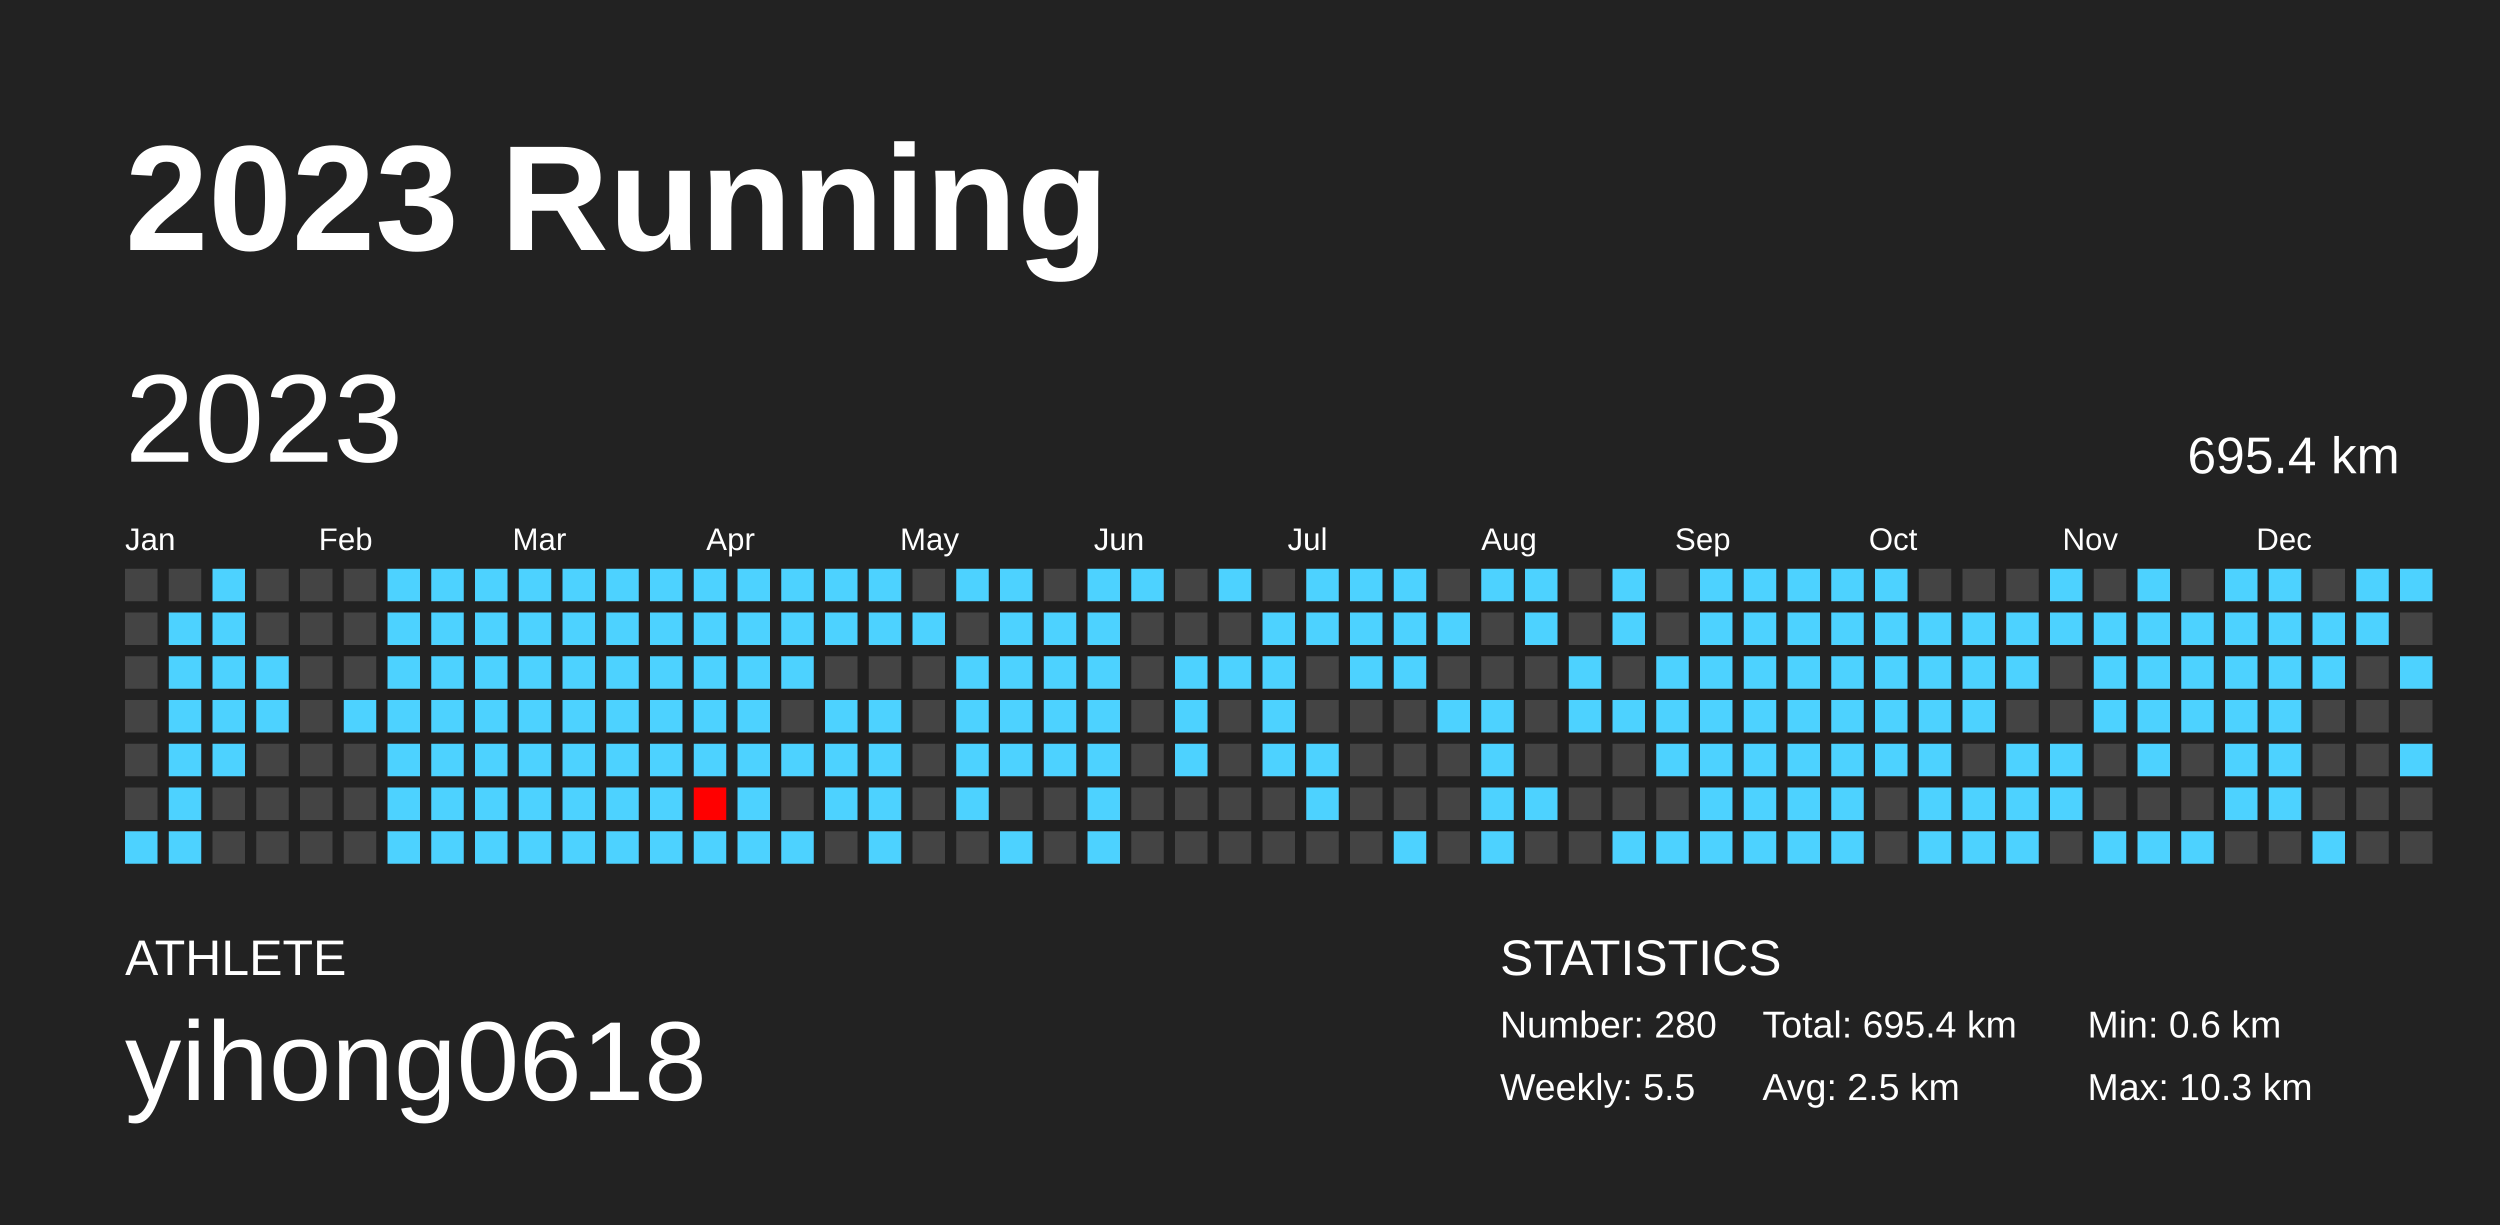
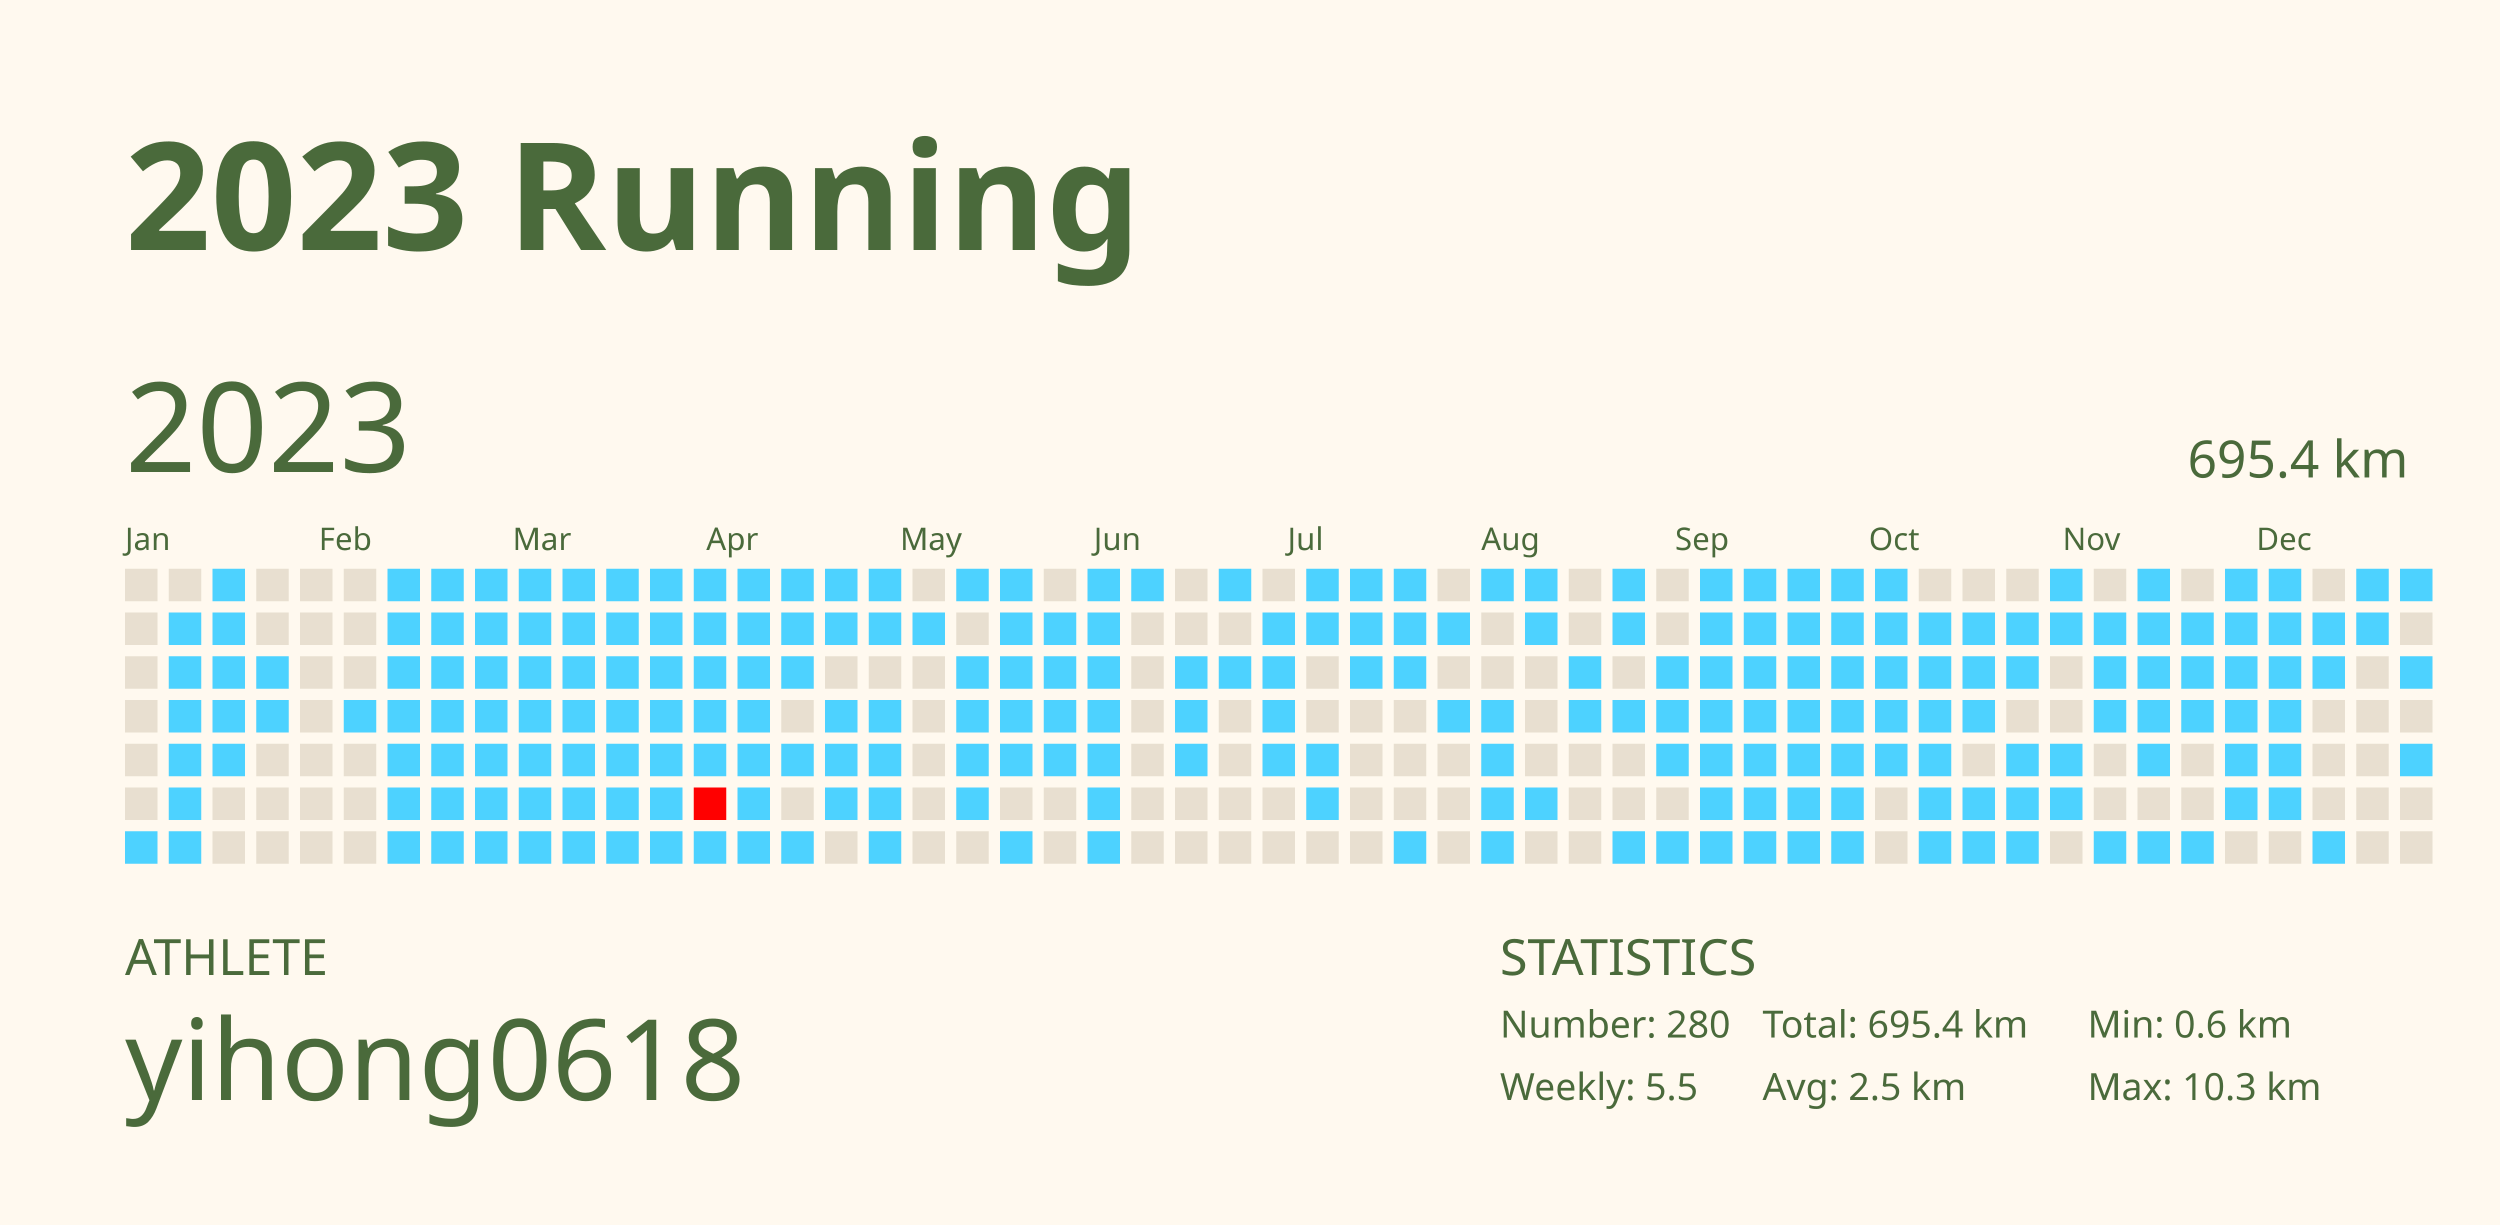
<svg xmlns="http://www.w3.org/2000/svg" baseProfile="full" height="98mm" version="1.1" viewBox="0,0,200,98" width="200mm">
  <defs />
-   <rect fill="#222222" height="98" width="200" x="0" y="0" />
-   <text fill="#FFFFFF" style="font-size:12px; font-family:Arial; font-weight:bold;" x="10" y="20">2023 Running</text>
-   <text fill="#FFFFFF" style="font-size:4px; font-family:Arial" x="10" y="78">ATHLETE</text>
-   <text fill="#FFFFFF" style="font-size:9px; font-family:Arial" x="10" y="88">yihong0618</text>
-   <text fill="#FFFFFF" style="font-size:4px; font-family:Arial" x="120" y="78">STATISTICS</text>
-   <text fill="#FFFFFF" style="font-size:3px; font-family:Arial" x="120" y="83">Number: 280</text>
-   <text fill="#FFFFFF" style="font-size:3px; font-family:Arial" x="120" y="88">Weekly: 5.5</text>
-   <text fill="#FFFFFF" style="font-size:3px; font-family:Arial" x="141" y="83">Total: 695.4 km</text>
-   <text fill="#FFFFFF" style="font-size:3px; font-family:Arial" x="141" y="88">Avg: 2.5 km</text>
-   <text fill="#FFFFFF" style="font-size:3px; font-family:Arial" x="167" y="83">Min: 0.6 km</text>
-   <text fill="#FFFFFF" style="font-size:3px; font-family:Arial" x="167" y="88">Max: 10.3 km</text>
-   <text dominant-baseline="hanging" fill="#FFFFFF" style="font-size:10.0px; font-family:Arial;" x="10" y="30">2023</text>
-   <text dominant-baseline="hanging" fill="#FFFFFF" style="font-size:4.125px; font-family:Arial;" x="175" y="35">695.4 km</text>
-   <text fill="#FFFFFF" style="font-size:2.5px; font-family:Arial" x="10.0" y="44">Jan</text>
-   <text fill="#FFFFFF" style="font-size:2.5px; font-family:Arial" x="25.5" y="44">Feb</text>
-   <text fill="#FFFFFF" style="font-size:2.5px; font-family:Arial" x="41.0" y="44">Mar</text>
-   <text fill="#FFFFFF" style="font-size:2.5px; font-family:Arial" x="56.5" y="44">Apr</text>
-   <text fill="#FFFFFF" style="font-size:2.5px; font-family:Arial" x="72.0" y="44">May</text>
-   <text fill="#FFFFFF" style="font-size:2.5px; font-family:Arial" x="87.5" y="44">Jun</text>
-   <text fill="#FFFFFF" style="font-size:2.5px; font-family:Arial" x="103.0" y="44">Jul</text>
-   <text fill="#FFFFFF" style="font-size:2.5px; font-family:Arial" x="118.5" y="44">Aug</text>
-   <text fill="#FFFFFF" style="font-size:2.5px; font-family:Arial" x="134.0" y="44">Sep</text>
-   <text fill="#FFFFFF" style="font-size:2.5px; font-family:Arial" x="149.5" y="44">Oct</text>
-   <text fill="#FFFFFF" style="font-size:2.5px; font-family:Arial" x="165.0" y="44">Nov</text>
-   <text fill="#FFFFFF" style="font-size:2.5px; font-family:Arial" x="180.5" y="44">Dec</text>
-   <rect fill="#444444" height="2.6" width="2.6" x="10.0" y="45.5" />
-   <rect fill="#444444" height="2.6" width="2.6" x="10.0" y="49.0" />
-   <rect fill="#444444" height="2.6" width="2.6" x="10.0" y="52.5" />
-   <rect fill="#444444" height="2.6" width="2.6" x="10.0" y="56.0" />
-   <rect fill="#444444" height="2.6" width="2.6" x="10.0" y="59.5" />
-   <rect fill="#444444" height="2.6" width="2.6" x="10.0" y="63.0" />
+   <rect fill="#FFF9EF" height="98" width="200" x="0" y="0" />
+   <text fill="#4A6A3B" style="font-size:12px; font-family:LXGW WenKai,Quicksand,Nunito,sans-serif; font-weight:bold;" x="10" y="20">2023 Running</text>
+   <text fill="#4A6A3B" style="font-size:4px; font-family:LXGW WenKai,Quicksand,Nunito,sans-serif" x="10" y="78">ATHLETE</text>
+   <text fill="#4A6A3B" style="font-size:9px; font-family:LXGW WenKai,Quicksand,Nunito,sans-serif" x="10" y="88">yihong0618</text>
+   <text fill="#4A6A3B" style="font-size:4px; font-family:LXGW WenKai,Quicksand,Nunito,sans-serif" x="120" y="78">STATISTICS</text>
+   <text fill="#4A6A3B" style="font-size:3px; font-family:LXGW WenKai,Quicksand,Nunito,sans-serif" x="120" y="83">Number: 280</text>
+   <text fill="#4A6A3B" style="font-size:3px; font-family:LXGW WenKai,Quicksand,Nunito,sans-serif" x="120" y="88">Weekly: 5.5</text>
+   <text fill="#4A6A3B" style="font-size:3px; font-family:LXGW WenKai,Quicksand,Nunito,sans-serif" x="141" y="83">Total: 695.4 km</text>
+   <text fill="#4A6A3B" style="font-size:3px; font-family:LXGW WenKai,Quicksand,Nunito,sans-serif" x="141" y="88">Avg: 2.5 km</text>
+   <text fill="#4A6A3B" style="font-size:3px; font-family:LXGW WenKai,Quicksand,Nunito,sans-serif" x="167" y="83">Min: 0.6 km</text>
+   <text fill="#4A6A3B" style="font-size:3px; font-family:LXGW WenKai,Quicksand,Nunito,sans-serif" x="167" y="88">Max: 10.3 km</text>
+   <text dominant-baseline="hanging" fill="#4A6A3B" style="font-size:10.0px; font-family:LXGW WenKai,Quicksand,Nunito,sans-serif;" x="10" y="30">2023</text>
+   <text dominant-baseline="hanging" fill="#4A6A3B" style="font-size:4.125px; font-family:LXGW WenKai,Quicksand,Nunito,sans-serif;" x="175" y="35">695.4 km</text>
+   <text fill="#4A6A3B" style="font-size:2.5px; font-family:LXGW WenKai,Quicksand,Nunito,sans-serif" x="10.0" y="44">Jan</text>
+   <text fill="#4A6A3B" style="font-size:2.5px; font-family:LXGW WenKai,Quicksand,Nunito,sans-serif" x="25.5" y="44">Feb</text>
+   <text fill="#4A6A3B" style="font-size:2.5px; font-family:LXGW WenKai,Quicksand,Nunito,sans-serif" x="41.0" y="44">Mar</text>
+   <text fill="#4A6A3B" style="font-size:2.5px; font-family:LXGW WenKai,Quicksand,Nunito,sans-serif" x="56.5" y="44">Apr</text>
+   <text fill="#4A6A3B" style="font-size:2.5px; font-family:LXGW WenKai,Quicksand,Nunito,sans-serif" x="72.0" y="44">May</text>
+   <text fill="#4A6A3B" style="font-size:2.5px; font-family:LXGW WenKai,Quicksand,Nunito,sans-serif" x="87.5" y="44">Jun</text>
+   <text fill="#4A6A3B" style="font-size:2.5px; font-family:LXGW WenKai,Quicksand,Nunito,sans-serif" x="103.0" y="44">Jul</text>
+   <text fill="#4A6A3B" style="font-size:2.5px; font-family:LXGW WenKai,Quicksand,Nunito,sans-serif" x="118.5" y="44">Aug</text>
+   <text fill="#4A6A3B" style="font-size:2.5px; font-family:LXGW WenKai,Quicksand,Nunito,sans-serif" x="134.0" y="44">Sep</text>
+   <text fill="#4A6A3B" style="font-size:2.5px; font-family:LXGW WenKai,Quicksand,Nunito,sans-serif" x="149.5" y="44">Oct</text>
+   <text fill="#4A6A3B" style="font-size:2.5px; font-family:LXGW WenKai,Quicksand,Nunito,sans-serif" x="165.0" y="44">Nov</text>
+   <text fill="#4A6A3B" style="font-size:2.5px; font-family:LXGW WenKai,Quicksand,Nunito,sans-serif" x="180.5" y="44">Dec</text>
+   <rect fill="#E8DFD0" height="2.6" width="2.6" x="10.0" y="45.5" />
+   <rect fill="#E8DFD0" height="2.6" width="2.6" x="10.0" y="49.0" />
+   <rect fill="#E8DFD0" height="2.6" width="2.6" x="10.0" y="52.5" />
+   <rect fill="#E8DFD0" height="2.6" width="2.6" x="10.0" y="56.0" />
+   <rect fill="#E8DFD0" height="2.6" width="2.6" x="10.0" y="59.5" />
+   <rect fill="#E8DFD0" height="2.6" width="2.6" x="10.0" y="63.0" />
  <rect fill="#4dd2ff" height="2.6" width="2.6" x="10.0" y="66.5" />
-   <rect fill="#444444" height="2.6" width="2.6" x="13.5" y="45.5" />
+   <rect fill="#E8DFD0" height="2.6" width="2.6" x="13.5" y="45.5" />
  <rect fill="#4dd2ff" height="2.6" width="2.6" x="13.5" y="49.0" />
  <rect fill="#4dd2ff" height="2.6" width="2.6" x="13.5" y="52.5" />
  <rect fill="#4dd2ff" height="2.6" width="2.6" x="13.5" y="56.0" />
  <rect fill="#4dd2ff" height="2.6" width="2.6" x="13.5" y="59.5" />
  <rect fill="#4dd2ff" height="2.6" width="2.6" x="13.5" y="63.0" />
  <rect fill="#4dd2ff" height="2.6" width="2.6" x="13.5" y="66.5" />
  <rect fill="#4dd2ff" height="2.6" width="2.6" x="17.0" y="45.5" />
  <rect fill="#4dd2ff" height="2.6" width="2.6" x="17.0" y="49.0" />
  <rect fill="#4dd2ff" height="2.6" width="2.6" x="17.0" y="52.5" />
  <rect fill="#4dd2ff" height="2.6" width="2.6" x="17.0" y="56.0" />
  <rect fill="#4dd2ff" height="2.6" width="2.6" x="17.0" y="59.5" />
-   <rect fill="#444444" height="2.6" width="2.6" x="17.0" y="63.0" />
-   <rect fill="#444444" height="2.6" width="2.6" x="17.0" y="66.5" />
-   <rect fill="#444444" height="2.6" width="2.6" x="20.5" y="45.5" />
-   <rect fill="#444444" height="2.6" width="2.6" x="20.5" y="49.0" />
+   <rect fill="#E8DFD0" height="2.6" width="2.6" x="17.0" y="63.0" />
+   <rect fill="#E8DFD0" height="2.6" width="2.6" x="17.0" y="66.5" />
+   <rect fill="#E8DFD0" height="2.6" width="2.6" x="20.5" y="45.5" />
+   <rect fill="#E8DFD0" height="2.6" width="2.6" x="20.5" y="49.0" />
  <rect fill="#4dd2ff" height="2.6" width="2.6" x="20.5" y="52.5" />
  <rect fill="#4dd2ff" height="2.6" width="2.6" x="20.5" y="56.0" />
-   <rect fill="#444444" height="2.6" width="2.6" x="20.5" y="59.5" />
-   <rect fill="#444444" height="2.6" width="2.6" x="20.5" y="63.0" />
-   <rect fill="#444444" height="2.6" width="2.6" x="20.5" y="66.5" />
-   <rect fill="#444444" height="2.6" width="2.6" x="24.0" y="45.5" />
-   <rect fill="#444444" height="2.6" width="2.6" x="24.0" y="49.0" />
-   <rect fill="#444444" height="2.6" width="2.6" x="24.0" y="52.5" />
-   <rect fill="#444444" height="2.6" width="2.6" x="24.0" y="56.0" />
-   <rect fill="#444444" height="2.6" width="2.6" x="24.0" y="59.5" />
-   <rect fill="#444444" height="2.6" width="2.6" x="24.0" y="63.0" />
-   <rect fill="#444444" height="2.6" width="2.6" x="24.0" y="66.5" />
-   <rect fill="#444444" height="2.6" width="2.6" x="27.5" y="45.5" />
-   <rect fill="#444444" height="2.6" width="2.6" x="27.5" y="49.0" />
-   <rect fill="#444444" height="2.6" width="2.6" x="27.5" y="52.5" />
+   <rect fill="#E8DFD0" height="2.6" width="2.6" x="20.5" y="59.5" />
+   <rect fill="#E8DFD0" height="2.6" width="2.6" x="20.5" y="63.0" />
+   <rect fill="#E8DFD0" height="2.6" width="2.6" x="20.5" y="66.5" />
+   <rect fill="#E8DFD0" height="2.6" width="2.6" x="24.0" y="45.5" />
+   <rect fill="#E8DFD0" height="2.6" width="2.6" x="24.0" y="49.0" />
+   <rect fill="#E8DFD0" height="2.6" width="2.6" x="24.0" y="52.5" />
+   <rect fill="#E8DFD0" height="2.6" width="2.6" x="24.0" y="56.0" />
+   <rect fill="#E8DFD0" height="2.6" width="2.6" x="24.0" y="59.5" />
+   <rect fill="#E8DFD0" height="2.6" width="2.6" x="24.0" y="63.0" />
+   <rect fill="#E8DFD0" height="2.6" width="2.6" x="24.0" y="66.5" />
+   <rect fill="#E8DFD0" height="2.6" width="2.6" x="27.5" y="45.5" />
+   <rect fill="#E8DFD0" height="2.6" width="2.6" x="27.5" y="49.0" />
+   <rect fill="#E8DFD0" height="2.6" width="2.6" x="27.5" y="52.5" />
  <rect fill="#4dd2ff" height="2.6" width="2.6" x="27.5" y="56.0" />
-   <rect fill="#444444" height="2.6" width="2.6" x="27.5" y="59.5" />
-   <rect fill="#444444" height="2.6" width="2.6" x="27.5" y="63.0" />
-   <rect fill="#444444" height="2.6" width="2.6" x="27.5" y="66.5" />
+   <rect fill="#E8DFD0" height="2.6" width="2.6" x="27.5" y="59.5" />
+   <rect fill="#E8DFD0" height="2.6" width="2.6" x="27.5" y="63.0" />
+   <rect fill="#E8DFD0" height="2.6" width="2.6" x="27.5" y="66.5" />
  <rect fill="#4dd2ff" height="2.6" width="2.6" x="31.0" y="45.5" />
  <rect fill="#4dd2ff" height="2.6" width="2.6" x="31.0" y="49.0" />
  <rect fill="#4dd2ff" height="2.6" width="2.6" x="31.0" y="52.5" />
  <rect fill="#4dd2ff" height="2.6" width="2.6" x="31.0" y="56.0" />
  <rect fill="#4dd2ff" height="2.6" width="2.6" x="31.0" y="59.5" />
  <rect fill="#4dd2ff" height="2.6" width="2.6" x="31.0" y="63.0" />
  <rect fill="#4dd2ff" height="2.6" width="2.6" x="31.0" y="66.5" />
  <rect fill="#4dd2ff" height="2.6" width="2.6" x="34.5" y="45.5" />
  <rect fill="#4dd2ff" height="2.6" width="2.6" x="34.5" y="49.0" />
  <rect fill="#4dd2ff" height="2.6" width="2.6" x="34.5" y="52.5" />
  <rect fill="#4dd2ff" height="2.6" width="2.6" x="34.5" y="56.0" />
  <rect fill="#4dd2ff" height="2.6" width="2.6" x="34.5" y="59.5" />
  <rect fill="#4dd2ff" height="2.6" width="2.6" x="34.5" y="63.0" />
  <rect fill="#4dd2ff" height="2.6" width="2.6" x="34.5" y="66.5" />
  <rect fill="#4dd2ff" height="2.6" width="2.6" x="38.0" y="45.5" />
  <rect fill="#4dd2ff" height="2.6" width="2.6" x="38.0" y="49.0" />
  <rect fill="#4dd2ff" height="2.6" width="2.6" x="38.0" y="52.5" />
  <rect fill="#4dd2ff" height="2.6" width="2.6" x="38.0" y="56.0" />
  <rect fill="#4dd2ff" height="2.6" width="2.6" x="38.0" y="59.5" />
  <rect fill="#4dd2ff" height="2.6" width="2.6" x="38.0" y="63.0" />
  <rect fill="#4dd2ff" height="2.6" width="2.6" x="38.0" y="66.5" />
  <rect fill="#4dd2ff" height="2.6" width="2.6" x="41.5" y="45.5" />
  <rect fill="#4dd2ff" height="2.6" width="2.6" x="41.5" y="49.0" />
  <rect fill="#4dd2ff" height="2.6" width="2.6" x="41.5" y="52.5" />
  <rect fill="#4dd2ff" height="2.6" width="2.6" x="41.5" y="56.0" />
  <rect fill="#4dd2ff" height="2.6" width="2.6" x="41.5" y="59.5" />
  <rect fill="#4dd2ff" height="2.6" width="2.6" x="41.5" y="63.0" />
  <rect fill="#4dd2ff" height="2.6" width="2.6" x="41.5" y="66.5" />
  <rect fill="#4dd2ff" height="2.6" width="2.6" x="45.0" y="45.5" />
  <rect fill="#4dd2ff" height="2.6" width="2.6" x="45.0" y="49.0" />
  <rect fill="#4dd2ff" height="2.6" width="2.6" x="45.0" y="52.5" />
  <rect fill="#4dd2ff" height="2.6" width="2.6" x="45.0" y="56.0" />
  <rect fill="#4dd2ff" height="2.6" width="2.6" x="45.0" y="59.5" />
  <rect fill="#4dd2ff" height="2.6" width="2.6" x="45.0" y="63.0" />
  <rect fill="#4dd2ff" height="2.6" width="2.6" x="45.0" y="66.5" />
  <rect fill="#4dd2ff" height="2.6" width="2.6" x="48.5" y="45.5" />
  <rect fill="#4dd2ff" height="2.6" width="2.6" x="48.5" y="49.0" />
  <rect fill="#4dd2ff" height="2.6" width="2.6" x="48.5" y="52.5" />
  <rect fill="#4dd2ff" height="2.6" width="2.6" x="48.5" y="56.0" />
  <rect fill="#4dd2ff" height="2.6" width="2.6" x="48.5" y="59.5" />
  <rect fill="#4dd2ff" height="2.6" width="2.6" x="48.5" y="63.0" />
  <rect fill="#4dd2ff" height="2.6" width="2.6" x="48.5" y="66.5" />
  <rect fill="#4dd2ff" height="2.6" width="2.6" x="52.0" y="45.5" />
  <rect fill="#4dd2ff" height="2.6" width="2.6" x="52.0" y="49.0" />
  <rect fill="#4dd2ff" height="2.6" width="2.6" x="52.0" y="52.5" />
  <rect fill="#4dd2ff" height="2.6" width="2.6" x="52.0" y="56.0" />
  <rect fill="#4dd2ff" height="2.6" width="2.6" x="52.0" y="59.5" />
  <rect fill="#4dd2ff" height="2.6" width="2.6" x="52.0" y="63.0" />
  <rect fill="#4dd2ff" height="2.6" width="2.6" x="52.0" y="66.5" />
  <rect fill="#4dd2ff" height="2.6" width="2.6" x="55.5" y="45.5" />
  <rect fill="#4dd2ff" height="2.6" width="2.6" x="55.5" y="49.0" />
  <rect fill="#4dd2ff" height="2.6" width="2.6" x="55.5" y="52.5" />
  <rect fill="#4dd2ff" height="2.6" width="2.6" x="55.5" y="56.0" />
  <rect fill="#4dd2ff" height="2.6" width="2.6" x="55.5" y="59.5" />
  <rect fill="#ff0000" height="2.6" width="2.6" x="55.5" y="63.0" />
  <rect fill="#4dd2ff" height="2.6" width="2.6" x="55.5" y="66.5" />
  <rect fill="#4dd2ff" height="2.6" width="2.6" x="59.0" y="45.5" />
  <rect fill="#4dd2ff" height="2.6" width="2.6" x="59.0" y="49.0" />
  <rect fill="#4dd2ff" height="2.6" width="2.6" x="59.0" y="52.5" />
  <rect fill="#4dd2ff" height="2.6" width="2.6" x="59.0" y="56.0" />
  <rect fill="#4dd2ff" height="2.6" width="2.6" x="59.0" y="59.5" />
  <rect fill="#4dd2ff" height="2.6" width="2.6" x="59.0" y="63.0" />
  <rect fill="#4dd2ff" height="2.6" width="2.6" x="59.0" y="66.5" />
  <rect fill="#4dd2ff" height="2.6" width="2.6" x="62.5" y="45.5" />
  <rect fill="#4dd2ff" height="2.6" width="2.6" x="62.5" y="49.0" />
  <rect fill="#4dd2ff" height="2.6" width="2.6" x="62.5" y="52.5" />
-   <rect fill="#444444" height="2.6" width="2.6" x="62.5" y="56.0" />
+   <rect fill="#E8DFD0" height="2.6" width="2.6" x="62.5" y="56.0" />
  <rect fill="#4dd2ff" height="2.6" width="2.6" x="62.5" y="59.5" />
-   <rect fill="#444444" height="2.6" width="2.6" x="62.5" y="63.0" />
+   <rect fill="#E8DFD0" height="2.6" width="2.6" x="62.5" y="63.0" />
  <rect fill="#4dd2ff" height="2.6" width="2.6" x="62.5" y="66.5" />
  <rect fill="#4dd2ff" height="2.6" width="2.6" x="66.0" y="45.5" />
  <rect fill="#4dd2ff" height="2.6" width="2.6" x="66.0" y="49.0" />
-   <rect fill="#444444" height="2.6" width="2.6" x="66.0" y="52.5" />
+   <rect fill="#E8DFD0" height="2.6" width="2.6" x="66.0" y="52.5" />
  <rect fill="#4dd2ff" height="2.6" width="2.6" x="66.0" y="56.0" />
  <rect fill="#4dd2ff" height="2.6" width="2.6" x="66.0" y="59.5" />
  <rect fill="#4dd2ff" height="2.6" width="2.6" x="66.0" y="63.0" />
-   <rect fill="#444444" height="2.6" width="2.6" x="66.0" y="66.5" />
+   <rect fill="#E8DFD0" height="2.6" width="2.6" x="66.0" y="66.5" />
  <rect fill="#4dd2ff" height="2.6" width="2.6" x="69.5" y="45.5" />
  <rect fill="#4dd2ff" height="2.6" width="2.6" x="69.5" y="49.0" />
-   <rect fill="#444444" height="2.6" width="2.6" x="69.5" y="52.5" />
+   <rect fill="#E8DFD0" height="2.6" width="2.6" x="69.5" y="52.5" />
  <rect fill="#4dd2ff" height="2.6" width="2.6" x="69.5" y="56.0" />
  <rect fill="#4dd2ff" height="2.6" width="2.6" x="69.5" y="59.5" />
  <rect fill="#4dd2ff" height="2.6" width="2.6" x="69.5" y="63.0" />
  <rect fill="#4dd2ff" height="2.6" width="2.6" x="69.5" y="66.5" />
-   <rect fill="#444444" height="2.6" width="2.6" x="73.0" y="45.5" />
+   <rect fill="#E8DFD0" height="2.6" width="2.6" x="73.0" y="45.5" />
  <rect fill="#4dd2ff" height="2.6" width="2.6" x="73.0" y="49.0" />
-   <rect fill="#444444" height="2.6" width="2.6" x="73.0" y="52.5" />
-   <rect fill="#444444" height="2.6" width="2.6" x="73.0" y="56.0" />
-   <rect fill="#444444" height="2.6" width="2.6" x="73.0" y="59.5" />
-   <rect fill="#444444" height="2.6" width="2.6" x="73.0" y="63.0" />
-   <rect fill="#444444" height="2.6" width="2.6" x="73.0" y="66.5" />
+   <rect fill="#E8DFD0" height="2.6" width="2.6" x="73.0" y="52.5" />
+   <rect fill="#E8DFD0" height="2.6" width="2.6" x="73.0" y="56.0" />
+   <rect fill="#E8DFD0" height="2.6" width="2.6" x="73.0" y="59.5" />
+   <rect fill="#E8DFD0" height="2.6" width="2.6" x="73.0" y="63.0" />
+   <rect fill="#E8DFD0" height="2.6" width="2.6" x="73.0" y="66.5" />
  <rect fill="#4dd2ff" height="2.6" width="2.6" x="76.5" y="45.5" />
-   <rect fill="#444444" height="2.6" width="2.6" x="76.5" y="49.0" />
+   <rect fill="#E8DFD0" height="2.6" width="2.6" x="76.5" y="49.0" />
  <rect fill="#4dd2ff" height="2.6" width="2.6" x="76.5" y="52.5" />
  <rect fill="#4dd2ff" height="2.6" width="2.6" x="76.5" y="56.0" />
  <rect fill="#4dd2ff" height="2.6" width="2.6" x="76.5" y="59.5" />
  <rect fill="#4dd2ff" height="2.6" width="2.6" x="76.5" y="63.0" />
-   <rect fill="#444444" height="2.6" width="2.6" x="76.5" y="66.5" />
+   <rect fill="#E8DFD0" height="2.6" width="2.6" x="76.5" y="66.5" />
  <rect fill="#4dd2ff" height="2.6" width="2.6" x="80.0" y="45.5" />
  <rect fill="#4dd2ff" height="2.6" width="2.6" x="80.0" y="49.0" />
  <rect fill="#4dd2ff" height="2.6" width="2.6" x="80.0" y="52.5" />
  <rect fill="#4dd2ff" height="2.6" width="2.6" x="80.0" y="56.0" />
  <rect fill="#4dd2ff" height="2.6" width="2.6" x="80.0" y="59.5" />
-   <rect fill="#444444" height="2.6" width="2.6" x="80.0" y="63.0" />
+   <rect fill="#E8DFD0" height="2.6" width="2.6" x="80.0" y="63.0" />
  <rect fill="#4dd2ff" height="2.6" width="2.6" x="80.0" y="66.5" />
-   <rect fill="#444444" height="2.6" width="2.6" x="83.5" y="45.5" />
+   <rect fill="#E8DFD0" height="2.6" width="2.6" x="83.5" y="45.5" />
  <rect fill="#4dd2ff" height="2.6" width="2.6" x="83.5" y="49.0" />
  <rect fill="#4dd2ff" height="2.6" width="2.6" x="83.5" y="52.5" />
  <rect fill="#4dd2ff" height="2.6" width="2.6" x="83.5" y="56.0" />
  <rect fill="#4dd2ff" height="2.6" width="2.6" x="83.5" y="59.5" />
-   <rect fill="#444444" height="2.6" width="2.6" x="83.5" y="63.0" />
-   <rect fill="#444444" height="2.6" width="2.6" x="83.5" y="66.5" />
+   <rect fill="#E8DFD0" height="2.6" width="2.6" x="83.5" y="63.0" />
+   <rect fill="#E8DFD0" height="2.6" width="2.6" x="83.5" y="66.5" />
  <rect fill="#4dd2ff" height="2.6" width="2.6" x="87.0" y="45.5" />
  <rect fill="#4dd2ff" height="2.6" width="2.6" x="87.0" y="49.0" />
  <rect fill="#4dd2ff" height="2.6" width="2.6" x="87.0" y="52.5" />
  <rect fill="#4dd2ff" height="2.6" width="2.6" x="87.0" y="56.0" />
  <rect fill="#4dd2ff" height="2.6" width="2.6" x="87.0" y="59.5" />
  <rect fill="#4dd2ff" height="2.6" width="2.6" x="87.0" y="63.0" />
  <rect fill="#4dd2ff" height="2.6" width="2.6" x="87.0" y="66.5" />
  <rect fill="#4dd2ff" height="2.6" width="2.6" x="90.5" y="45.5" />
-   <rect fill="#444444" height="2.6" width="2.6" x="90.5" y="49.0" />
-   <rect fill="#444444" height="2.6" width="2.6" x="90.5" y="52.5" />
-   <rect fill="#444444" height="2.6" width="2.6" x="90.5" y="56.0" />
-   <rect fill="#444444" height="2.6" width="2.6" x="90.5" y="59.5" />
-   <rect fill="#444444" height="2.6" width="2.6" x="90.5" y="63.0" />
-   <rect fill="#444444" height="2.6" width="2.6" x="90.5" y="66.5" />
-   <rect fill="#444444" height="2.6" width="2.6" x="94.0" y="45.5" />
-   <rect fill="#444444" height="2.6" width="2.6" x="94.0" y="49.0" />
+   <rect fill="#E8DFD0" height="2.6" width="2.6" x="90.5" y="49.0" />
+   <rect fill="#E8DFD0" height="2.6" width="2.6" x="90.5" y="52.5" />
+   <rect fill="#E8DFD0" height="2.6" width="2.6" x="90.5" y="56.0" />
+   <rect fill="#E8DFD0" height="2.6" width="2.6" x="90.5" y="59.5" />
+   <rect fill="#E8DFD0" height="2.6" width="2.6" x="90.5" y="63.0" />
+   <rect fill="#E8DFD0" height="2.6" width="2.6" x="90.5" y="66.5" />
+   <rect fill="#E8DFD0" height="2.6" width="2.6" x="94.0" y="45.5" />
+   <rect fill="#E8DFD0" height="2.6" width="2.6" x="94.0" y="49.0" />
  <rect fill="#4dd2ff" height="2.6" width="2.6" x="94.0" y="52.5" />
  <rect fill="#4dd2ff" height="2.6" width="2.6" x="94.0" y="56.0" />
  <rect fill="#4dd2ff" height="2.6" width="2.6" x="94.0" y="59.5" />
-   <rect fill="#444444" height="2.6" width="2.6" x="94.0" y="63.0" />
-   <rect fill="#444444" height="2.6" width="2.6" x="94.0" y="66.5" />
+   <rect fill="#E8DFD0" height="2.6" width="2.6" x="94.0" y="63.0" />
+   <rect fill="#E8DFD0" height="2.6" width="2.6" x="94.0" y="66.5" />
  <rect fill="#4dd2ff" height="2.6" width="2.6" x="97.5" y="45.5" />
-   <rect fill="#444444" height="2.6" width="2.6" x="97.5" y="49.0" />
+   <rect fill="#E8DFD0" height="2.6" width="2.6" x="97.5" y="49.0" />
  <rect fill="#4dd2ff" height="2.6" width="2.6" x="97.5" y="52.5" />
-   <rect fill="#444444" height="2.6" width="2.6" x="97.5" y="56.0" />
-   <rect fill="#444444" height="2.6" width="2.6" x="97.5" y="59.5" />
-   <rect fill="#444444" height="2.6" width="2.6" x="97.5" y="63.0" />
-   <rect fill="#444444" height="2.6" width="2.6" x="97.5" y="66.5" />
-   <rect fill="#444444" height="2.6" width="2.6" x="101.0" y="45.5" />
+   <rect fill="#E8DFD0" height="2.6" width="2.6" x="97.5" y="56.0" />
+   <rect fill="#E8DFD0" height="2.6" width="2.6" x="97.5" y="59.5" />
+   <rect fill="#E8DFD0" height="2.6" width="2.6" x="97.5" y="63.0" />
+   <rect fill="#E8DFD0" height="2.6" width="2.6" x="97.5" y="66.5" />
+   <rect fill="#E8DFD0" height="2.6" width="2.6" x="101.0" y="45.5" />
  <rect fill="#4dd2ff" height="2.6" width="2.6" x="101.0" y="49.0" />
  <rect fill="#4dd2ff" height="2.6" width="2.6" x="101.0" y="52.5" />
  <rect fill="#4dd2ff" height="2.6" width="2.6" x="101.0" y="56.0" />
  <rect fill="#4dd2ff" height="2.6" width="2.6" x="101.0" y="59.5" />
-   <rect fill="#444444" height="2.6" width="2.6" x="101.0" y="63.0" />
-   <rect fill="#444444" height="2.6" width="2.6" x="101.0" y="66.5" />
+   <rect fill="#E8DFD0" height="2.6" width="2.6" x="101.0" y="63.0" />
+   <rect fill="#E8DFD0" height="2.6" width="2.6" x="101.0" y="66.5" />
  <rect fill="#4dd2ff" height="2.6" width="2.6" x="104.5" y="45.5" />
  <rect fill="#4dd2ff" height="2.6" width="2.6" x="104.5" y="49.0" />
-   <rect fill="#444444" height="2.6" width="2.6" x="104.5" y="52.5" />
-   <rect fill="#444444" height="2.6" width="2.6" x="104.5" y="56.0" />
+   <rect fill="#E8DFD0" height="2.6" width="2.6" x="104.5" y="52.5" />
+   <rect fill="#E8DFD0" height="2.6" width="2.6" x="104.5" y="56.0" />
  <rect fill="#4dd2ff" height="2.6" width="2.6" x="104.5" y="59.5" />
  <rect fill="#4dd2ff" height="2.6" width="2.6" x="104.5" y="63.0" />
-   <rect fill="#444444" height="2.6" width="2.6" x="104.5" y="66.5" />
+   <rect fill="#E8DFD0" height="2.6" width="2.6" x="104.5" y="66.5" />
  <rect fill="#4dd2ff" height="2.6" width="2.6" x="108.0" y="45.5" />
  <rect fill="#4dd2ff" height="2.6" width="2.6" x="108.0" y="49.0" />
  <rect fill="#4dd2ff" height="2.6" width="2.6" x="108.0" y="52.5" />
-   <rect fill="#444444" height="2.6" width="2.6" x="108.0" y="56.0" />
-   <rect fill="#444444" height="2.6" width="2.6" x="108.0" y="59.5" />
-   <rect fill="#444444" height="2.6" width="2.6" x="108.0" y="63.0" />
-   <rect fill="#444444" height="2.6" width="2.6" x="108.0" y="66.5" />
+   <rect fill="#E8DFD0" height="2.6" width="2.6" x="108.0" y="56.0" />
+   <rect fill="#E8DFD0" height="2.6" width="2.6" x="108.0" y="59.5" />
+   <rect fill="#E8DFD0" height="2.6" width="2.6" x="108.0" y="63.0" />
+   <rect fill="#E8DFD0" height="2.6" width="2.6" x="108.0" y="66.5" />
  <rect fill="#4dd2ff" height="2.6" width="2.6" x="111.5" y="45.5" />
  <rect fill="#4dd2ff" height="2.6" width="2.6" x="111.5" y="49.0" />
  <rect fill="#4dd2ff" height="2.6" width="2.6" x="111.5" y="52.5" />
-   <rect fill="#444444" height="2.6" width="2.6" x="111.5" y="56.0" />
-   <rect fill="#444444" height="2.6" width="2.6" x="111.5" y="59.5" />
-   <rect fill="#444444" height="2.6" width="2.6" x="111.5" y="63.0" />
+   <rect fill="#E8DFD0" height="2.6" width="2.6" x="111.5" y="56.0" />
+   <rect fill="#E8DFD0" height="2.6" width="2.6" x="111.5" y="59.5" />
+   <rect fill="#E8DFD0" height="2.6" width="2.6" x="111.5" y="63.0" />
  <rect fill="#4dd2ff" height="2.6" width="2.6" x="111.5" y="66.5" />
-   <rect fill="#444444" height="2.6" width="2.6" x="115.0" y="45.5" />
+   <rect fill="#E8DFD0" height="2.6" width="2.6" x="115.0" y="45.5" />
  <rect fill="#4dd2ff" height="2.6" width="2.6" x="115.0" y="49.0" />
-   <rect fill="#444444" height="2.6" width="2.6" x="115.0" y="52.5" />
+   <rect fill="#E8DFD0" height="2.6" width="2.6" x="115.0" y="52.5" />
  <rect fill="#4dd2ff" height="2.6" width="2.6" x="115.0" y="56.0" />
-   <rect fill="#444444" height="2.6" width="2.6" x="115.0" y="59.5" />
-   <rect fill="#444444" height="2.6" width="2.6" x="115.0" y="63.0" />
-   <rect fill="#444444" height="2.6" width="2.6" x="115.0" y="66.5" />
+   <rect fill="#E8DFD0" height="2.6" width="2.6" x="115.0" y="59.5" />
+   <rect fill="#E8DFD0" height="2.6" width="2.6" x="115.0" y="63.0" />
+   <rect fill="#E8DFD0" height="2.6" width="2.6" x="115.0" y="66.5" />
  <rect fill="#4dd2ff" height="2.6" width="2.6" x="118.5" y="45.5" />
-   <rect fill="#444444" height="2.6" width="2.6" x="118.5" y="49.0" />
-   <rect fill="#444444" height="2.6" width="2.6" x="118.5" y="52.5" />
+   <rect fill="#E8DFD0" height="2.6" width="2.6" x="118.5" y="49.0" />
+   <rect fill="#E8DFD0" height="2.6" width="2.6" x="118.5" y="52.5" />
  <rect fill="#4dd2ff" height="2.6" width="2.6" x="118.5" y="56.0" />
  <rect fill="#4dd2ff" height="2.6" width="2.6" x="118.5" y="59.5" />
  <rect fill="#4dd2ff" height="2.6" width="2.6" x="118.5" y="63.0" />
  <rect fill="#4dd2ff" height="2.6" width="2.6" x="118.5" y="66.5" />
  <rect fill="#4dd2ff" height="2.6" width="2.6" x="122.0" y="45.5" />
  <rect fill="#4dd2ff" height="2.6" width="2.6" x="122.0" y="49.0" />
-   <rect fill="#444444" height="2.6" width="2.6" x="122.0" y="52.5" />
-   <rect fill="#444444" height="2.6" width="2.6" x="122.0" y="56.0" />
-   <rect fill="#444444" height="2.6" width="2.6" x="122.0" y="59.5" />
+   <rect fill="#E8DFD0" height="2.6" width="2.6" x="122.0" y="52.5" />
+   <rect fill="#E8DFD0" height="2.6" width="2.6" x="122.0" y="56.0" />
+   <rect fill="#E8DFD0" height="2.6" width="2.6" x="122.0" y="59.5" />
  <rect fill="#4dd2ff" height="2.6" width="2.6" x="122.0" y="63.0" />
-   <rect fill="#444444" height="2.6" width="2.6" x="122.0" y="66.5" />
-   <rect fill="#444444" height="2.6" width="2.6" x="125.5" y="45.5" />
-   <rect fill="#444444" height="2.6" width="2.6" x="125.5" y="49.0" />
+   <rect fill="#E8DFD0" height="2.6" width="2.6" x="122.0" y="66.5" />
+   <rect fill="#E8DFD0" height="2.6" width="2.6" x="125.5" y="45.5" />
+   <rect fill="#E8DFD0" height="2.6" width="2.6" x="125.5" y="49.0" />
  <rect fill="#4dd2ff" height="2.6" width="2.6" x="125.5" y="52.5" />
  <rect fill="#4dd2ff" height="2.6" width="2.6" x="125.5" y="56.0" />
-   <rect fill="#444444" height="2.6" width="2.6" x="125.5" y="59.5" />
-   <rect fill="#444444" height="2.6" width="2.6" x="125.5" y="63.0" />
-   <rect fill="#444444" height="2.6" width="2.6" x="125.5" y="66.5" />
+   <rect fill="#E8DFD0" height="2.6" width="2.6" x="125.5" y="59.5" />
+   <rect fill="#E8DFD0" height="2.6" width="2.6" x="125.5" y="63.0" />
+   <rect fill="#E8DFD0" height="2.6" width="2.6" x="125.5" y="66.5" />
  <rect fill="#4dd2ff" height="2.6" width="2.6" x="129.0" y="45.5" />
  <rect fill="#4dd2ff" height="2.6" width="2.6" x="129.0" y="49.0" />
-   <rect fill="#444444" height="2.6" width="2.6" x="129.0" y="52.5" />
+   <rect fill="#E8DFD0" height="2.6" width="2.6" x="129.0" y="52.5" />
  <rect fill="#4dd2ff" height="2.6" width="2.6" x="129.0" y="56.0" />
-   <rect fill="#444444" height="2.6" width="2.6" x="129.0" y="59.5" />
-   <rect fill="#444444" height="2.6" width="2.6" x="129.0" y="63.0" />
+   <rect fill="#E8DFD0" height="2.6" width="2.6" x="129.0" y="59.5" />
+   <rect fill="#E8DFD0" height="2.6" width="2.6" x="129.0" y="63.0" />
  <rect fill="#4dd2ff" height="2.6" width="2.6" x="129.0" y="66.5" />
-   <rect fill="#444444" height="2.6" width="2.6" x="132.5" y="45.5" />
-   <rect fill="#444444" height="2.6" width="2.6" x="132.5" y="49.0" />
+   <rect fill="#E8DFD0" height="2.6" width="2.6" x="132.5" y="45.5" />
+   <rect fill="#E8DFD0" height="2.6" width="2.6" x="132.5" y="49.0" />
  <rect fill="#4dd2ff" height="2.6" width="2.6" x="132.5" y="52.5" />
  <rect fill="#4dd2ff" height="2.6" width="2.6" x="132.5" y="56.0" />
  <rect fill="#4dd2ff" height="2.6" width="2.6" x="132.5" y="59.5" />
-   <rect fill="#444444" height="2.6" width="2.6" x="132.5" y="63.0" />
+   <rect fill="#E8DFD0" height="2.6" width="2.6" x="132.5" y="63.0" />
  <rect fill="#4dd2ff" height="2.6" width="2.6" x="132.5" y="66.5" />
  <rect fill="#4dd2ff" height="2.6" width="2.6" x="136.0" y="45.5" />
  <rect fill="#4dd2ff" height="2.6" width="2.6" x="136.0" y="49.0" />
  <rect fill="#4dd2ff" height="2.6" width="2.6" x="136.0" y="52.5" />
  <rect fill="#4dd2ff" height="2.6" width="2.6" x="136.0" y="56.0" />
  <rect fill="#4dd2ff" height="2.6" width="2.6" x="136.0" y="59.5" />
  <rect fill="#4dd2ff" height="2.6" width="2.6" x="136.0" y="63.0" />
  <rect fill="#4dd2ff" height="2.6" width="2.6" x="136.0" y="66.5" />
  <rect fill="#4dd2ff" height="2.6" width="2.6" x="139.5" y="45.5" />
  <rect fill="#4dd2ff" height="2.6" width="2.6" x="139.5" y="49.0" />
  <rect fill="#4dd2ff" height="2.6" width="2.6" x="139.5" y="52.5" />
  <rect fill="#4dd2ff" height="2.6" width="2.6" x="139.5" y="56.0" />
  <rect fill="#4dd2ff" height="2.6" width="2.6" x="139.5" y="59.5" />
  <rect fill="#4dd2ff" height="2.6" width="2.6" x="139.5" y="63.0" />
  <rect fill="#4dd2ff" height="2.6" width="2.6" x="139.5" y="66.5" />
  <rect fill="#4dd2ff" height="2.6" width="2.6" x="143.0" y="45.5" />
  <rect fill="#4dd2ff" height="2.6" width="2.6" x="143.0" y="49.0" />
  <rect fill="#4dd2ff" height="2.6" width="2.6" x="143.0" y="52.5" />
  <rect fill="#4dd2ff" height="2.6" width="2.6" x="143.0" y="56.0" />
  <rect fill="#4dd2ff" height="2.6" width="2.6" x="143.0" y="59.5" />
  <rect fill="#4dd2ff" height="2.6" width="2.6" x="143.0" y="63.0" />
  <rect fill="#4dd2ff" height="2.6" width="2.6" x="143.0" y="66.5" />
  <rect fill="#4dd2ff" height="2.6" width="2.6" x="146.5" y="45.5" />
  <rect fill="#4dd2ff" height="2.6" width="2.6" x="146.5" y="49.0" />
  <rect fill="#4dd2ff" height="2.6" width="2.6" x="146.5" y="52.5" />
  <rect fill="#4dd2ff" height="2.6" width="2.6" x="146.5" y="56.0" />
  <rect fill="#4dd2ff" height="2.6" width="2.6" x="146.5" y="59.5" />
  <rect fill="#4dd2ff" height="2.6" width="2.6" x="146.5" y="63.0" />
  <rect fill="#4dd2ff" height="2.6" width="2.6" x="146.5" y="66.5" />
  <rect fill="#4dd2ff" height="2.6" width="2.6" x="150.0" y="45.5" />
  <rect fill="#4dd2ff" height="2.6" width="2.6" x="150.0" y="49.0" />
  <rect fill="#4dd2ff" height="2.6" width="2.6" x="150.0" y="52.5" />
  <rect fill="#4dd2ff" height="2.6" width="2.6" x="150.0" y="56.0" />
  <rect fill="#4dd2ff" height="2.6" width="2.6" x="150.0" y="59.5" />
-   <rect fill="#444444" height="2.6" width="2.6" x="150.0" y="63.0" />
-   <rect fill="#444444" height="2.6" width="2.6" x="150.0" y="66.5" />
-   <rect fill="#444444" height="2.6" width="2.6" x="153.5" y="45.5" />
+   <rect fill="#E8DFD0" height="2.6" width="2.6" x="150.0" y="63.0" />
+   <rect fill="#E8DFD0" height="2.6" width="2.6" x="150.0" y="66.5" />
+   <rect fill="#E8DFD0" height="2.6" width="2.6" x="153.5" y="45.5" />
  <rect fill="#4dd2ff" height="2.6" width="2.6" x="153.5" y="49.0" />
  <rect fill="#4dd2ff" height="2.6" width="2.6" x="153.5" y="52.5" />
  <rect fill="#4dd2ff" height="2.6" width="2.6" x="153.5" y="56.0" />
  <rect fill="#4dd2ff" height="2.6" width="2.6" x="153.5" y="59.5" />
  <rect fill="#4dd2ff" height="2.6" width="2.6" x="153.5" y="63.0" />
  <rect fill="#4dd2ff" height="2.6" width="2.6" x="153.5" y="66.5" />
-   <rect fill="#444444" height="2.6" width="2.6" x="157.0" y="45.5" />
+   <rect fill="#E8DFD0" height="2.6" width="2.6" x="157.0" y="45.5" />
  <rect fill="#4dd2ff" height="2.6" width="2.6" x="157.0" y="49.0" />
  <rect fill="#4dd2ff" height="2.6" width="2.6" x="157.0" y="52.5" />
  <rect fill="#4dd2ff" height="2.6" width="2.6" x="157.0" y="56.0" />
-   <rect fill="#444444" height="2.6" width="2.6" x="157.0" y="59.5" />
+   <rect fill="#E8DFD0" height="2.6" width="2.6" x="157.0" y="59.5" />
  <rect fill="#4dd2ff" height="2.6" width="2.6" x="157.0" y="63.0" />
  <rect fill="#4dd2ff" height="2.6" width="2.6" x="157.0" y="66.5" />
-   <rect fill="#444444" height="2.6" width="2.6" x="160.5" y="45.5" />
+   <rect fill="#E8DFD0" height="2.6" width="2.6" x="160.5" y="45.5" />
  <rect fill="#4dd2ff" height="2.6" width="2.6" x="160.5" y="49.0" />
  <rect fill="#4dd2ff" height="2.6" width="2.6" x="160.5" y="52.5" />
-   <rect fill="#444444" height="2.6" width="2.6" x="160.5" y="56.0" />
+   <rect fill="#E8DFD0" height="2.6" width="2.6" x="160.5" y="56.0" />
  <rect fill="#4dd2ff" height="2.6" width="2.6" x="160.5" y="59.5" />
  <rect fill="#4dd2ff" height="2.6" width="2.6" x="160.5" y="63.0" />
  <rect fill="#4dd2ff" height="2.6" width="2.6" x="160.5" y="66.5" />
  <rect fill="#4dd2ff" height="2.6" width="2.6" x="164.0" y="45.5" />
  <rect fill="#4dd2ff" height="2.6" width="2.6" x="164.0" y="49.0" />
-   <rect fill="#444444" height="2.6" width="2.6" x="164.0" y="52.5" />
-   <rect fill="#444444" height="2.6" width="2.6" x="164.0" y="56.0" />
+   <rect fill="#E8DFD0" height="2.6" width="2.6" x="164.0" y="52.5" />
+   <rect fill="#E8DFD0" height="2.6" width="2.6" x="164.0" y="56.0" />
  <rect fill="#4dd2ff" height="2.6" width="2.6" x="164.0" y="59.5" />
  <rect fill="#4dd2ff" height="2.6" width="2.6" x="164.0" y="63.0" />
-   <rect fill="#444444" height="2.6" width="2.6" x="164.0" y="66.5" />
-   <rect fill="#444444" height="2.6" width="2.6" x="167.5" y="45.5" />
+   <rect fill="#E8DFD0" height="2.6" width="2.6" x="164.0" y="66.5" />
+   <rect fill="#E8DFD0" height="2.6" width="2.6" x="167.5" y="45.5" />
  <rect fill="#4dd2ff" height="2.6" width="2.6" x="167.5" y="49.0" />
  <rect fill="#4dd2ff" height="2.6" width="2.6" x="167.5" y="52.5" />
  <rect fill="#4dd2ff" height="2.6" width="2.6" x="167.5" y="56.0" />
-   <rect fill="#444444" height="2.6" width="2.6" x="167.5" y="59.5" />
-   <rect fill="#444444" height="2.6" width="2.6" x="167.5" y="63.0" />
+   <rect fill="#E8DFD0" height="2.6" width="2.6" x="167.5" y="59.5" />
+   <rect fill="#E8DFD0" height="2.6" width="2.6" x="167.5" y="63.0" />
  <rect fill="#4dd2ff" height="2.6" width="2.6" x="167.5" y="66.5" />
  <rect fill="#4dd2ff" height="2.6" width="2.6" x="171.0" y="45.5" />
  <rect fill="#4dd2ff" height="2.6" width="2.6" x="171.0" y="49.0" />
  <rect fill="#4dd2ff" height="2.6" width="2.6" x="171.0" y="52.5" />
  <rect fill="#4dd2ff" height="2.6" width="2.6" x="171.0" y="56.0" />
  <rect fill="#4dd2ff" height="2.6" width="2.6" x="171.0" y="59.5" />
-   <rect fill="#444444" height="2.6" width="2.6" x="171.0" y="63.0" />
+   <rect fill="#E8DFD0" height="2.6" width="2.6" x="171.0" y="63.0" />
  <rect fill="#4dd2ff" height="2.6" width="2.6" x="171.0" y="66.5" />
-   <rect fill="#444444" height="2.6" width="2.6" x="174.5" y="45.5" />
+   <rect fill="#E8DFD0" height="2.6" width="2.6" x="174.5" y="45.5" />
  <rect fill="#4dd2ff" height="2.6" width="2.6" x="174.5" y="49.0" />
  <rect fill="#4dd2ff" height="2.6" width="2.6" x="174.5" y="52.5" />
  <rect fill="#4dd2ff" height="2.6" width="2.6" x="174.5" y="56.0" />
-   <rect fill="#444444" height="2.6" width="2.6" x="174.5" y="59.5" />
-   <rect fill="#444444" height="2.6" width="2.6" x="174.5" y="63.0" />
+   <rect fill="#E8DFD0" height="2.6" width="2.6" x="174.5" y="59.5" />
+   <rect fill="#E8DFD0" height="2.6" width="2.6" x="174.5" y="63.0" />
  <rect fill="#4dd2ff" height="2.6" width="2.6" x="174.5" y="66.5" />
  <rect fill="#4dd2ff" height="2.6" width="2.6" x="178.0" y="45.5" />
  <rect fill="#4dd2ff" height="2.6" width="2.6" x="178.0" y="49.0" />
  <rect fill="#4dd2ff" height="2.6" width="2.6" x="178.0" y="52.5" />
  <rect fill="#4dd2ff" height="2.6" width="2.6" x="178.0" y="56.0" />
  <rect fill="#4dd2ff" height="2.6" width="2.6" x="178.0" y="59.5" />
  <rect fill="#4dd2ff" height="2.6" width="2.6" x="178.0" y="63.0" />
-   <rect fill="#444444" height="2.6" width="2.6" x="178.0" y="66.5" />
+   <rect fill="#E8DFD0" height="2.6" width="2.6" x="178.0" y="66.5" />
  <rect fill="#4dd2ff" height="2.6" width="2.6" x="181.5" y="45.5" />
  <rect fill="#4dd2ff" height="2.6" width="2.6" x="181.5" y="49.0" />
  <rect fill="#4dd2ff" height="2.6" width="2.6" x="181.5" y="52.5" />
  <rect fill="#4dd2ff" height="2.6" width="2.6" x="181.5" y="56.0" />
  <rect fill="#4dd2ff" height="2.6" width="2.6" x="181.5" y="59.5" />
  <rect fill="#4dd2ff" height="2.6" width="2.6" x="181.5" y="63.0" />
-   <rect fill="#444444" height="2.6" width="2.6" x="181.5" y="66.5" />
-   <rect fill="#444444" height="2.6" width="2.6" x="185.0" y="45.5" />
+   <rect fill="#E8DFD0" height="2.6" width="2.6" x="181.5" y="66.5" />
+   <rect fill="#E8DFD0" height="2.6" width="2.6" x="185.0" y="45.5" />
  <rect fill="#4dd2ff" height="2.6" width="2.6" x="185.0" y="49.0" />
  <rect fill="#4dd2ff" height="2.6" width="2.6" x="185.0" y="52.5" />
-   <rect fill="#444444" height="2.6" width="2.6" x="185.0" y="56.0" />
-   <rect fill="#444444" height="2.6" width="2.6" x="185.0" y="59.5" />
-   <rect fill="#444444" height="2.6" width="2.6" x="185.0" y="63.0" />
+   <rect fill="#E8DFD0" height="2.6" width="2.6" x="185.0" y="56.0" />
+   <rect fill="#E8DFD0" height="2.6" width="2.6" x="185.0" y="59.5" />
+   <rect fill="#E8DFD0" height="2.6" width="2.6" x="185.0" y="63.0" />
  <rect fill="#4dd2ff" height="2.6" width="2.6" x="185.0" y="66.5" />
  <rect fill="#4dd2ff" height="2.6" width="2.6" x="188.5" y="45.5" />
  <rect fill="#4dd2ff" height="2.6" width="2.6" x="188.5" y="49.0" />
-   <rect fill="#444444" height="2.6" width="2.6" x="188.5" y="52.5" />
-   <rect fill="#444444" height="2.6" width="2.6" x="188.5" y="56.0" />
-   <rect fill="#444444" height="2.6" width="2.6" x="188.5" y="59.5" />
-   <rect fill="#444444" height="2.6" width="2.6" x="188.5" y="63.0" />
-   <rect fill="#444444" height="2.6" width="2.6" x="188.5" y="66.5" />
+   <rect fill="#E8DFD0" height="2.6" width="2.6" x="188.5" y="52.5" />
+   <rect fill="#E8DFD0" height="2.6" width="2.6" x="188.5" y="56.0" />
+   <rect fill="#E8DFD0" height="2.6" width="2.6" x="188.5" y="59.5" />
+   <rect fill="#E8DFD0" height="2.6" width="2.6" x="188.5" y="63.0" />
+   <rect fill="#E8DFD0" height="2.6" width="2.6" x="188.5" y="66.5" />
  <rect fill="#4dd2ff" height="2.6" width="2.6" x="192.0" y="45.5" />
-   <rect fill="#444444" height="2.6" width="2.6" x="192.0" y="49.0" />
+   <rect fill="#E8DFD0" height="2.6" width="2.6" x="192.0" y="49.0" />
  <rect fill="#4dd2ff" height="2.6" width="2.6" x="192.0" y="52.5" />
-   <rect fill="#444444" height="2.6" width="2.6" x="192.0" y="56.0" />
+   <rect fill="#E8DFD0" height="2.6" width="2.6" x="192.0" y="56.0" />
  <rect fill="#4dd2ff" height="2.6" width="2.6" x="192.0" y="59.5" />
-   <rect fill="#444444" height="2.6" width="2.6" x="192.0" y="63.0" />
-   <rect fill="#444444" height="2.6" width="2.6" x="192.0" y="66.5" />
+   <rect fill="#E8DFD0" height="2.6" width="2.6" x="192.0" y="63.0" />
+   <rect fill="#E8DFD0" height="2.6" width="2.6" x="192.0" y="66.5" />
</svg>
